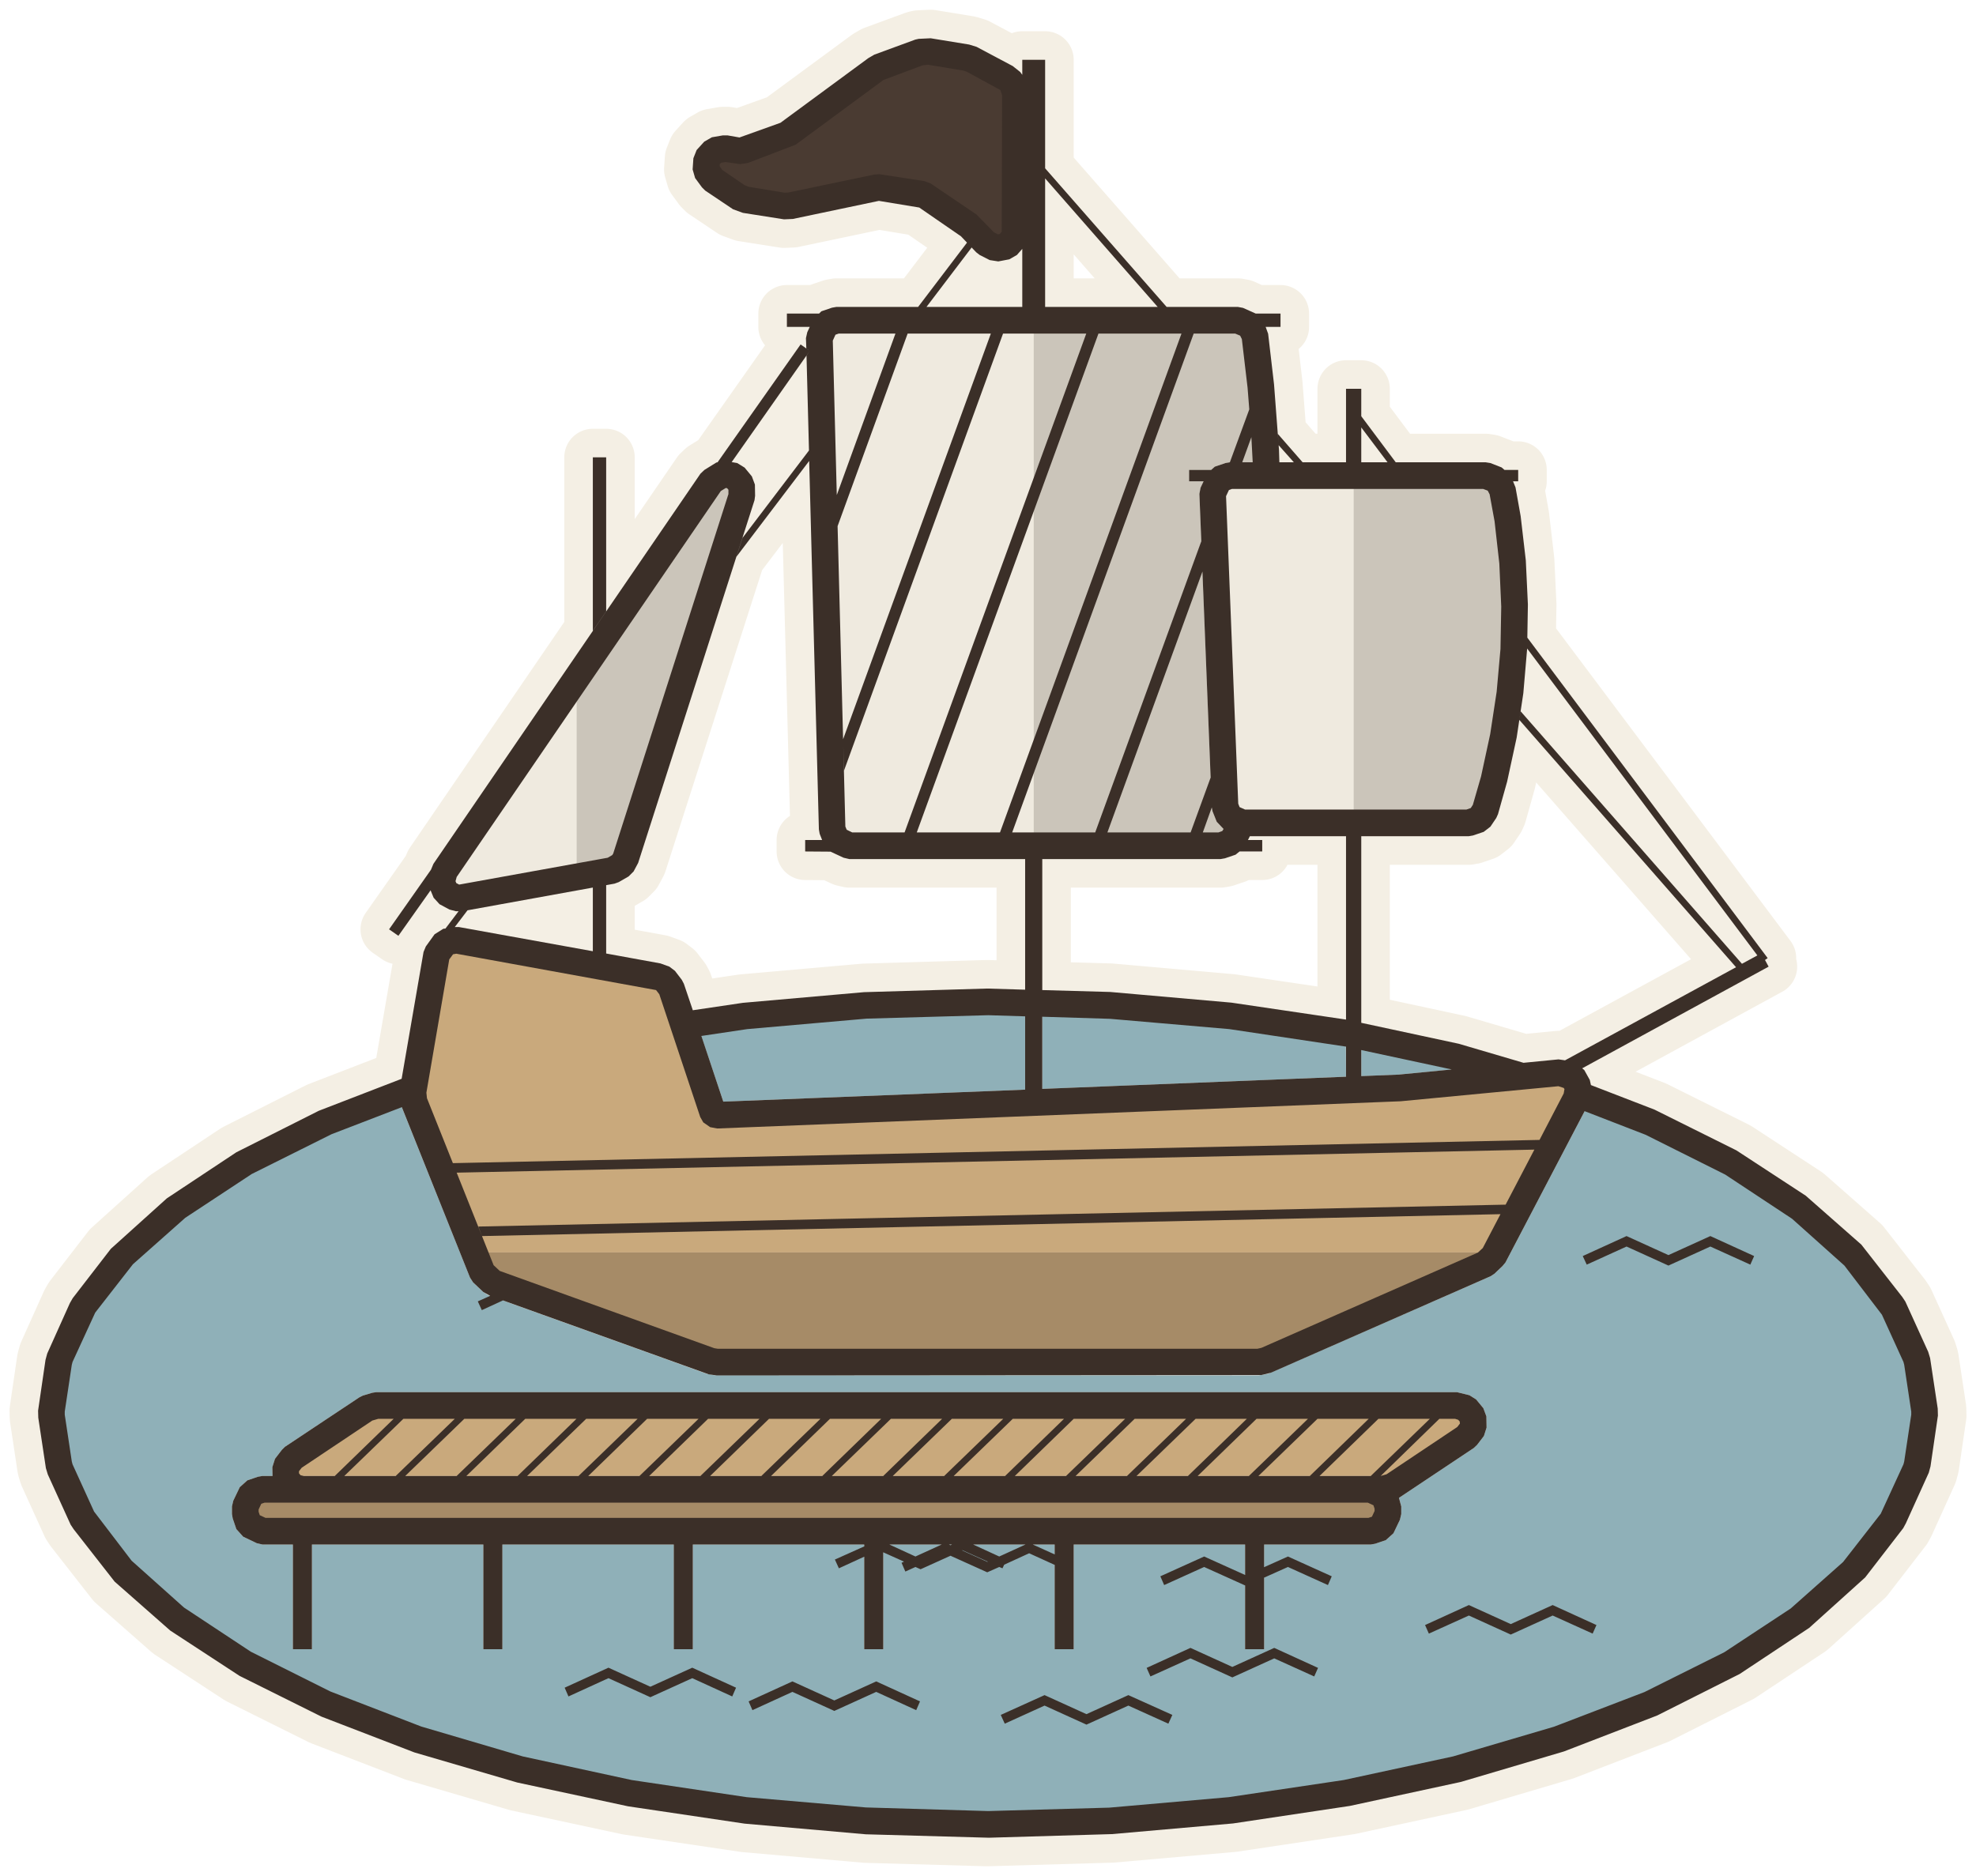
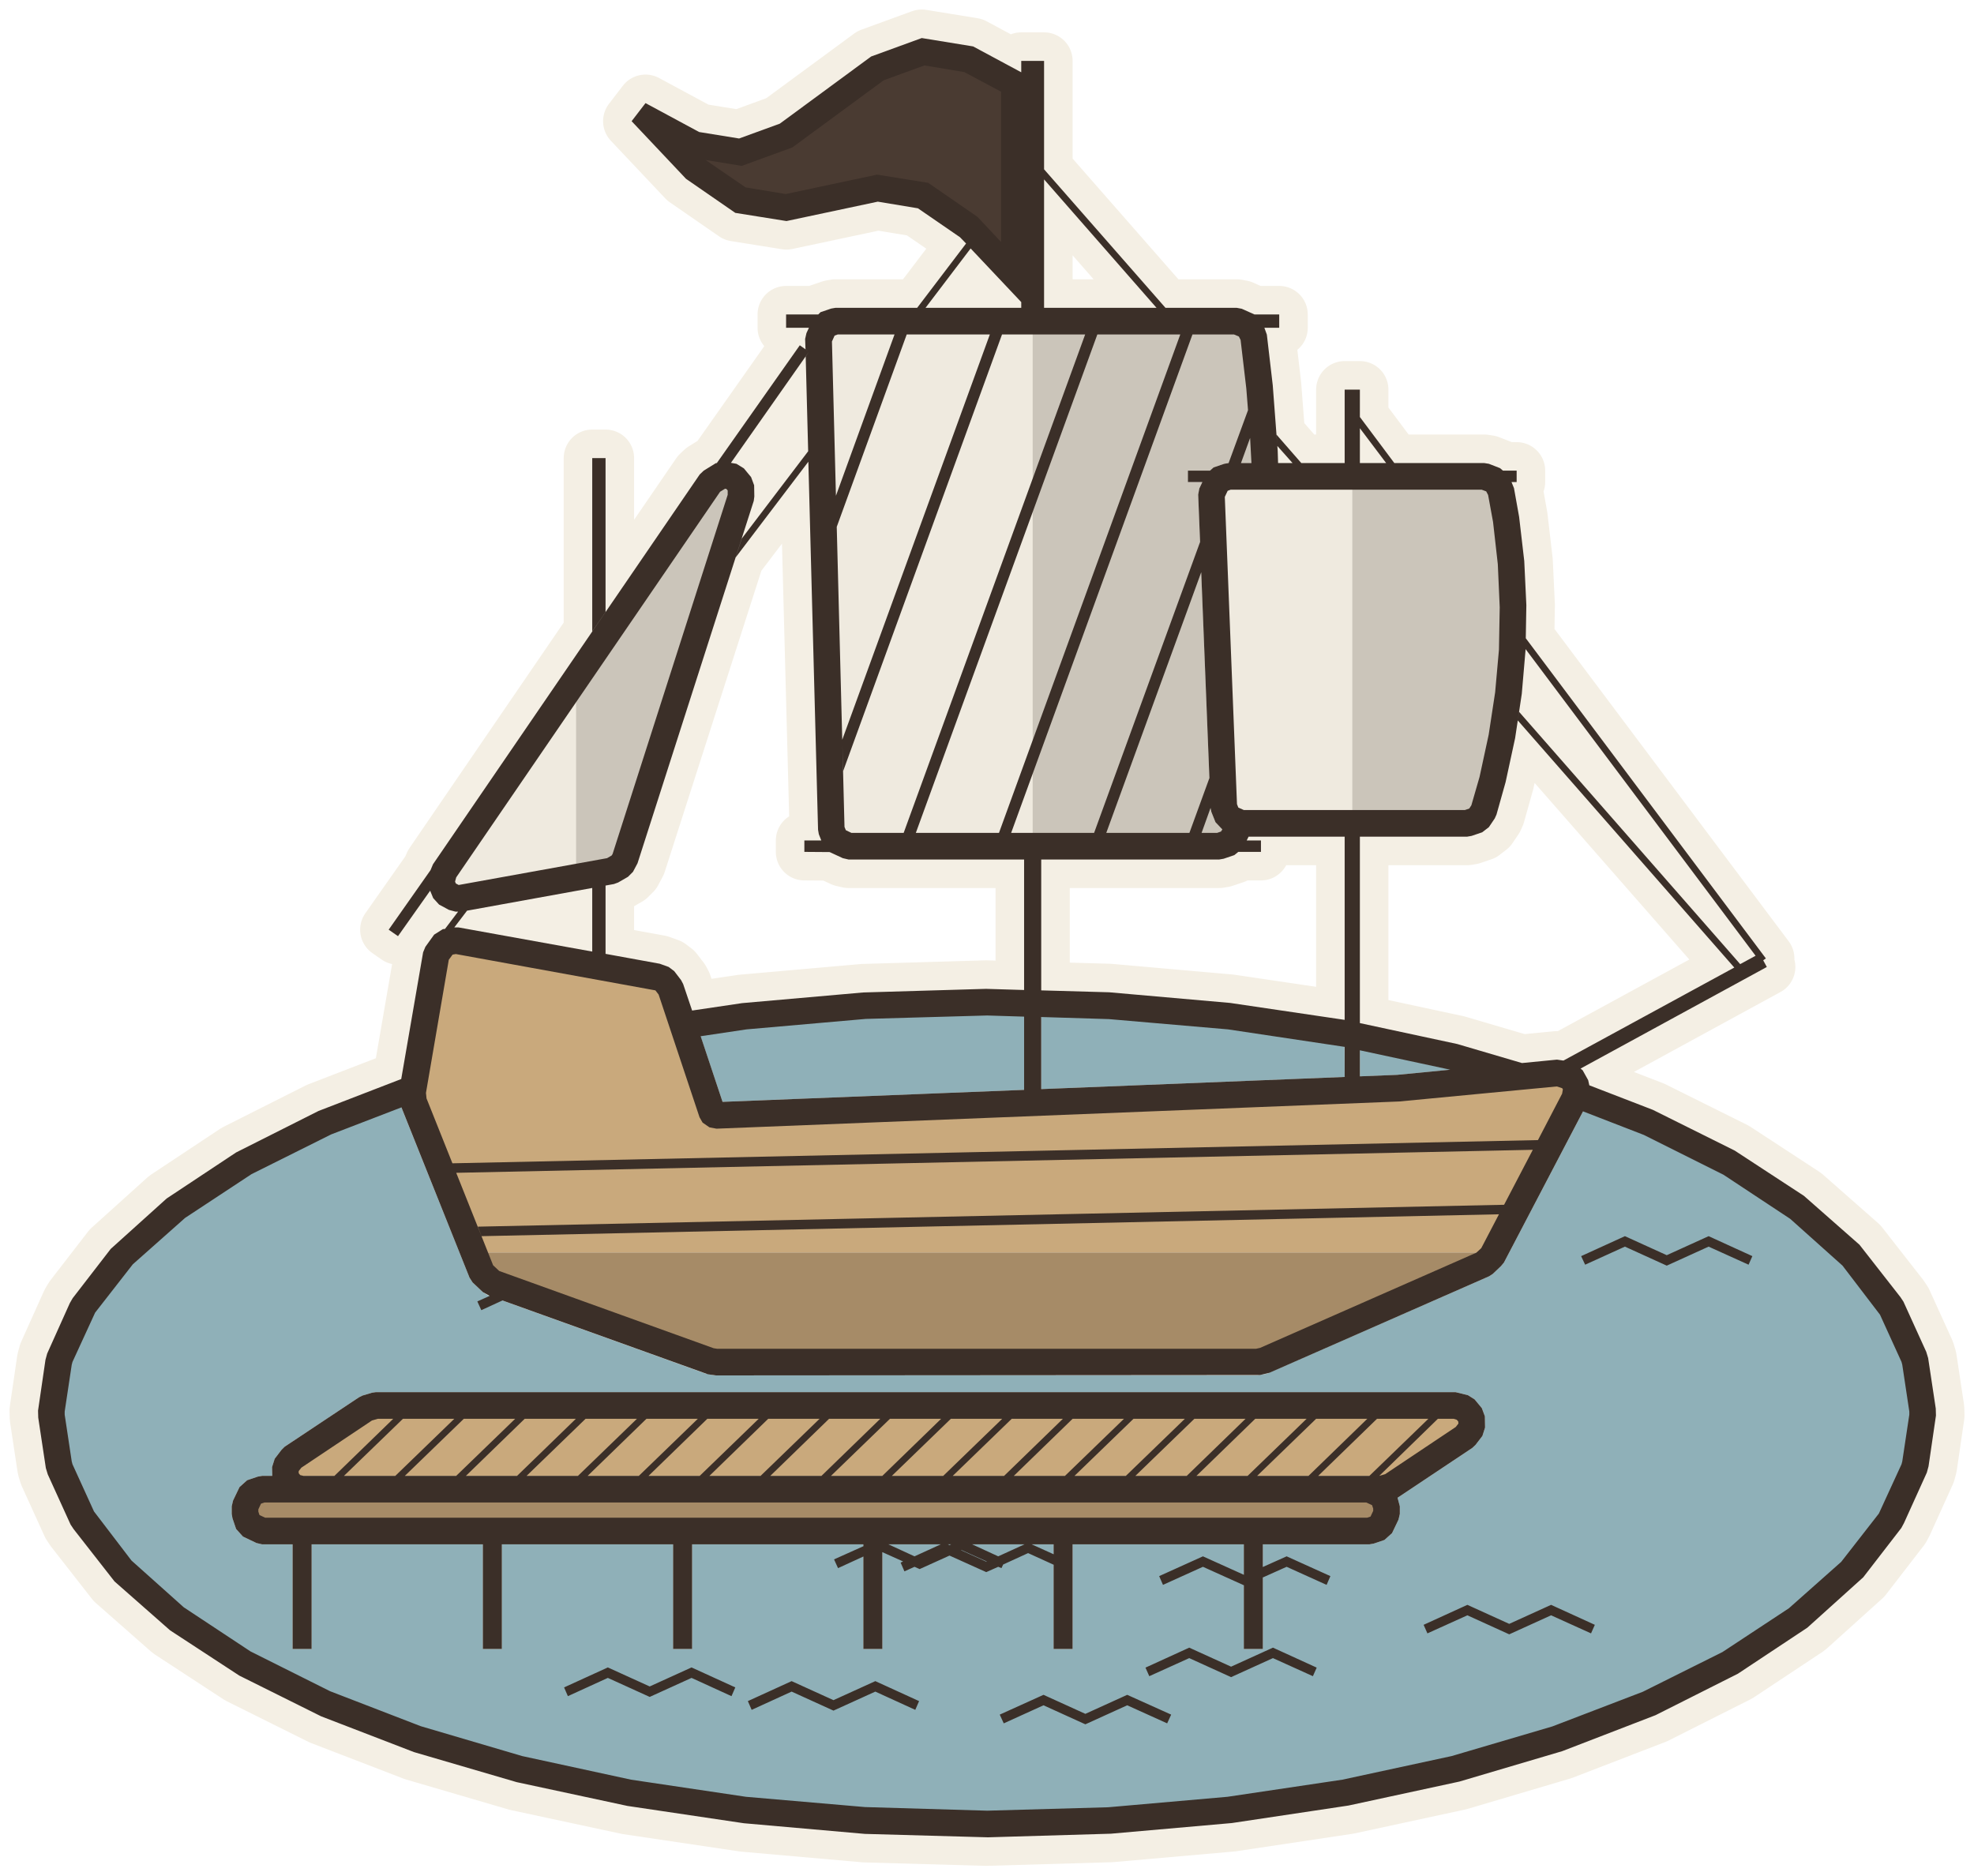
- <svg xmlns="http://www.w3.org/2000/svg" viewBox="-18.88 -68.62 103.76 98.52" data-palette="wall:#EFEADF;roof:#D9776B;wood:#C9A97C;earth:#94744F;water:#8FB0B8;flag:#4A3B32;ink:#3B2F28;halo:#F4EFE4">
-   <path data-role="sil" fill="#F4EFE4" stroke="#F4EFE4" stroke-width="3" stroke-linejoin="round" d="M32.95 27.9L39.51 27.71L45.87 27.15L52 26.23L57.83 24.97L63.24 23.37L68.14 21.48L72.47 19.3L76.12 16.88L79.06 14.23L81.06 11.64L81.2 11.38L82.4 8.73L82.49 8.4L82.88 5.73L82.87 5.36L82.47 2.71L82.37 2.38L81.17 -0.26L81.01 -0.5L78.86 -3.25L75.94 -5.82L72.3 -8.2L68 -10.34L64.66 -11.63L64.6 -11.9L64.31 -12.42L64.2 -12.51L73.99 -17.85L73.8 -18.2L73.94 -18.3L61.32 -35.13L61.35 -36.87L61.24 -39.19L60.97 -41.51L60.7 -43.02L60.57 -43.34L60.84 -43.34L60.84 -43.94L60.12 -43.94L59.97 -44.07L59.38 -44.3L59.13 -44.34L54.41 -44.34L52.6 -46.76L52.6 -48.2L51.8 -48.2L51.8 -44.34L49.52 -44.34L48.22 -45.83L48.02 -48.43L47.71 -51.09L47.58 -51.45L48.36 -51.45L48.36 -52.15L47.06 -52.15L46.39 -52.45L46.12 -52.5L42.38 -52.5L36 -59.78L36 -65.48L34.8 -65.48L34.8 -64.69L34.69 -64.84L34.3 -65.15L32.4 -66.16L32.01 -66.28L29.99 -66.61L29.36 -66.58L29.18 -66.54L27.03 -65.75L26.72 -65.57L22.1 -62.17L19.95 -61.4L19.32 -61.51L19.08 -61.51L18.5 -61.41L18.1 -61.18L17.7 -60.74L17.53 -60.31L17.49 -59.72L17.62 -59.27L17.98 -58.78L18.15 -58.61L19.61 -57.63L20.13 -57.44L22.29 -57.1L22.75 -57.12L27.27 -58.07L29.39 -57.72L31.58 -56.21L31.9 -55.88L29.33 -52.5L25.04 -52.5L24.81 -52.46L24.25 -52.27L24.13 -52.15L22.44 -52.15L22.44 -51.45L23.64 -51.45L23.51 -51.17L23.44 -50.86L23.46 -50.32L23.16 -50.53L18.8 -44.34L18.74 -44.33L18.11 -43.94L17.9 -43.74L12.95 -36.51L12.95 -44.6L12.25 -44.6L12.25 -35.49L3.88 -23.25L3.75 -22.94L1.55 -19.81L2.04 -19.47L3.73 -21.86L3.89 -21.47L4.2 -21.13L4.72 -20.85L5.06 -20.76L5.2 -20.76L4.51 -19.85L4.4 -19.84L3.94 -19.55L3.48 -18.91L3.36 -18.62L2.21 -11.96L-2.14 -10.28L-6.47 -8.1L-10.12 -5.68L-13.06 -3.03L-15.06 -0.44L-15.21 -0.18L-16.4 2.47L-16.49 2.8L-16.88 5.47L-16.87 5.84L-16.47 8.49L-16.37 8.82L-15.17 11.46L-15.01 11.7L-12.86 14.45L-9.94 17.02L-6.3 19.4L-2 21.54L2.88 23.42L8.28 25L14.1 26.25L20.22 27.16L26.58 27.72ZM36 -52.5L36 -59.25L41.91 -52.5ZM29.77 -52.5L32.14 -55.62L32.38 -55.37L32.56 -55.23L33.09 -54.96L33.54 -54.89L34.12 -55L34.52 -55.23L34.8 -55.55L34.8 -52.5ZM20.74 -42.35L20.77 -42.58L20.76 -43.17L20.6 -43.6L20.22 -44.06L19.83 -44.3L19.54 -44.35L23.47 -49.94L23.6 -44.96L20.11 -40.37ZM52.6 -44.34L52.6 -46.17L53.98 -44.34ZM48.3 -44.34L48.26 -45.24L49.06 -44.34ZM17.03 -16.95L16.92 -17.16L16.56 -17.63L16.27 -17.85L15.8 -18.02L12.95 -18.54L12.95 -22.13L13.39 -22.21L13.61 -22.29L14.13 -22.59L14.39 -22.85L14.63 -23.3L19.79 -39.38L23.61 -44.41L24.12 -25.06L24.16 -24.83L24.29 -24.5L23.4 -24.5L23.4 -23.9L24.73 -23.89L25.42 -23.57L25.72 -23.5L34.95 -23.5L34.95 -16.64L32.95 -16.7L26.49 -16.51L20.13 -15.95L17.5 -15.56ZM60.97 -31.26L61.11 -32.21L61.31 -34.56L73.4 -18.44L72.59 -18ZM61.12 -12.8L57.72 -13.8L52.6 -14.9L52.6 -24.7L58.24 -24.7L58.47 -24.74L59.03 -24.93L59.38 -25.2L59.69 -25.66L59.78 -25.86L60.26 -27.57L60.76 -29.88L60.9 -30.81L72.28 -17.82L63.3 -12.93L62.96 -12.98ZM51.8 -15.07L45.78 -15.96L39.42 -16.52L35.85 -16.62L35.85 -23.5L45.21 -23.5L45.44 -23.54L46 -23.73L46.21 -23.9L47.4 -23.9L47.4 -24.5L46.65 -24.5L46.75 -24.7L51.8 -24.7ZM5.22 -19.93L5 -19.93L5.67 -20.81L12.25 -22.01L12.25 -18.66Z" />
+ <svg xmlns="http://www.w3.org/2000/svg" viewBox="-18.88 -68.68 103.76 98.58" data-palette="wall:#EFEADF;roof:#D9776B;wood:#C9A97C;earth:#94744F;water:#8FB0B8;flag:#4A3B32;ink:#3B2F28;halo:#F4EFE4">
+   <path data-role="sil" fill="#F4EFE4" stroke="#F4EFE4" stroke-width="3" stroke-linejoin="round" d="M32.95 27.9L39.51 27.71L45.87 27.15L52 26.23L57.83 24.97L63.24 23.37L68.14 21.48L72.47 19.3L76.12 16.88L79.06 14.23L81.06 11.64L81.2 11.38L82.4 8.73L82.49 8.4L82.88 5.73L82.87 5.36L82.47 2.71L82.37 2.38L81.17 -0.26L81.01 -0.5L78.86 -3.25L75.94 -5.82L72.3 -8.2L68 -10.34L64.66 -11.63L64.6 -11.9L64.31 -12.42L64.2 -12.51L73.99 -17.85L73.8 -18.2L73.94 -18.3L61.32 -35.13L61.35 -36.87L61.24 -39.19L60.97 -41.51L60.7 -43.02L60.57 -43.34L60.84 -43.34L60.84 -43.94L60.12 -43.94L59.97 -44.07L59.38 -44.3L59.13 -44.34L54.41 -44.34L52.6 -46.76L52.6 -48.2L51.8 -48.2L51.8 -44.34L49.52 -44.34L48.22 -45.83L48.02 -48.43L47.71 -51.09L47.58 -51.45L48.36 -51.45L48.36 -52.15L47.06 -52.15L46.39 -52.45L46.12 -52.5L42.38 -52.5L36 -59.78L36 -65.48L34.8 -65.48L34.8 -64.88L32.27 -66.24L29.57 -66.68L26.91 -65.71L22.11 -62.18L19.97 -61.4L17.87 -61.74L15.05 -63.26L14.32 -62.31L17.18 -59.28L19.77 -57.49L22.46 -57.06L27.26 -58.08L29.37 -57.73L31.58 -56.21L31.9 -55.88L29.33 -52.5L25.04 -52.5L24.81 -52.46L24.25 -52.27L24.13 -52.15L22.44 -52.15L22.44 -51.45L23.64 -51.45L23.51 -51.17L23.44 -50.86L23.46 -50.32L23.16 -50.53L18.8 -44.34L18.74 -44.33L18.11 -43.94L17.9 -43.74L12.95 -36.51L12.95 -44.6L12.25 -44.6L12.25 -35.49L3.88 -23.25L3.75 -22.94L1.55 -19.81L2.04 -19.47L3.73 -21.86L3.89 -21.47L4.2 -21.13L4.72 -20.85L5.06 -20.76L5.2 -20.76L4.51 -19.85L4.4 -19.84L3.94 -19.55L3.48 -18.91L3.36 -18.62L2.21 -11.96L-2.14 -10.28L-6.47 -8.1L-10.12 -5.68L-13.06 -3.03L-15.06 -0.44L-15.21 -0.18L-16.4 2.47L-16.49 2.8L-16.88 5.47L-16.87 5.84L-16.47 8.49L-16.37 8.82L-15.17 11.46L-15.01 11.7L-12.86 14.45L-9.94 17.02L-6.3 19.4L-2 21.54L2.88 23.42L8.28 25L14.1 26.25L20.22 27.16L26.58 27.72ZM36 -52.5L36 -59.25L41.91 -52.5ZM29.77 -52.5L32.14 -55.62L34.8 -52.8L34.8 -52.5ZM20.74 -42.35L20.77 -42.58L20.76 -43.17L20.6 -43.6L20.22 -44.06L19.83 -44.3L19.54 -44.35L23.47 -49.94L23.6 -44.96L20.11 -40.37ZM52.6 -44.34L52.6 -46.17L53.98 -44.34ZM48.3 -44.34L48.26 -45.24L49.06 -44.34ZM17.03 -16.95L16.92 -17.16L16.56 -17.63L16.27 -17.85L15.8 -18.02L12.95 -18.54L12.95 -22.13L13.39 -22.21L13.61 -22.29L14.13 -22.59L14.39 -22.85L14.63 -23.3L19.79 -39.38L23.61 -44.41L24.12 -25.06L24.16 -24.83L24.29 -24.5L23.4 -24.5L23.4 -23.9L24.73 -23.89L25.42 -23.57L25.72 -23.5L34.95 -23.5L34.95 -16.64L32.95 -16.7L26.49 -16.51L20.13 -15.95L17.5 -15.56ZM60.97 -31.26L61.11 -32.21L61.31 -34.56L73.4 -18.44L72.59 -18ZM61.12 -12.8L57.72 -13.8L52.6 -14.9L52.6 -24.7L58.24 -24.7L58.47 -24.74L59.03 -24.93L59.38 -25.2L59.69 -25.66L59.78 -25.86L60.26 -27.57L60.76 -29.88L60.9 -30.81L72.28 -17.82L63.3 -12.93L62.96 -12.98ZM51.8 -15.07L45.78 -15.96L39.42 -16.52L35.85 -16.62L35.85 -23.5L45.21 -23.5L45.44 -23.54L46 -23.73L46.21 -23.9L47.4 -23.9L47.4 -24.5L46.65 -24.5L46.75 -24.7L51.8 -24.7ZM5.22 -19.93L5 -19.93L5.67 -20.81L12.25 -22.01L12.25 -18.66Z" />
  <path data-role="water" fill="#8FB0B8" d="M34.95 -11.39L34.95 -15.94L32.97 -16L26.55 -15.81L20.23 -15.26L17.72 -14.88L19.1 -10.76ZM51.8 -12.07L51.79 -14.36L45.72 -15.27L39.4 -15.82L35.85 -15.92L35.85 -11.43ZM54.56 -12.18L59.24 -12.63L57.57 -13.11L52.6 -14.19L52.6 -12.1ZM32.97 27.2L39.45 27.01L45.77 26.46L51.85 25.55L57.63 24.3L62.99 22.72L67.83 20.86L72.08 18.72L75.66 16.36L78.51 13.8L80.46 11.27L80.57 11.1L81.73 8.53L81.8 8.29L82.18 5.73L82.18 5.47L81.8 2.9L81.73 2.67L80.57 0.1L80.46 -0.07L78.39 -2.72L75.55 -5.24L71.99 -7.57L67.75 -9.69L64.61 -10.9L64.53 -10.64L60.17 -2.31L60.02 -2.13L59.59 -1.72L59.39 -1.59L47.72 3.53L47.21 3.62L18.64 3.61L18.22 3.53L6.74 -0.6L6.5 -0.76L5.96 -1.27L5.8 -1.52L2.2 -10.51L2.11 -11.17L-1.83 -9.66L-6.08 -7.52L-9.66 -5.16L-12.51 -2.6L-14.46 -0.07L-14.57 0.1L-15.73 2.67L-15.8 2.9L-16.18 5.47L-16.18 5.73L-15.8 8.29L-15.73 8.53L-14.57 11.1L-14.46 11.27L-12.39 13.92L-9.55 16.43L-5.99 18.77L-1.75 20.89L3.08 22.75L8.43 24.31L14.21 25.56L20.29 26.47L26.6 27.02ZM-3.5 18L-3.5 12.5L-5.1 12.5L-5.4 12.43L-6.11 12.09L-6.47 11.69L-6.66 11.13L-6.7 10.9L-6.7 10.5L-6.63 10.2L-6.29 9.49L-5.89 9.13L-5.33 8.94L-5.1 8.9L-4.57 8.9L-4.58 8.44L-4.44 8L-4.08 7.53L-3.92 7.37L-0.01 4.77L0.17 4.68L0.67 4.53L0.87 4.5L57.63 4.5L58.28 4.66L58.63 4.88L59.01 5.34L59.17 5.77L59.18 6.36L59.04 6.8L58.68 7.27L58.51 7.43L54.58 10.05L54.7 10.5L54.7 10.9L54.63 11.2L54.29 11.91L53.89 12.27L53.33 12.46L53.1 12.5L47.5 12.5L47.5 18L46.5 18L46.5 12.5L37.5 12.5L37.5 18L36.5 18L36.5 12.5L27.5 12.5L27.5 18L26.5 18L26.5 12.5L17.5 12.5L17.5 18L16.5 18L16.5 12.5L7.5 12.5L7.5 18L6.5 18L6.5 12.5L-2.5 12.5L-2.5 18Z" />
  <path data-role="wall" fill="#EFEADF" d="M35.4 -51.45L24.41 -51.45L24.14 -50.88L24.82 -25.08L25.03 -24.52L25.07 -24.5L35.4 -24.5ZM52.2 -43.34L45.09 -43.34L44.8 -42.7L45.45 -26.26L45.66 -25.71L46.34 -25.4L52.2 -25.4ZM5.36 -21.47L11.4 -22.56L11.4 -32.77L4.46 -22.86L4.3 -22.29L4.54 -21.74L5.05 -21.46Z" />
  <path data-role="wall-shade" fill="#cbc5ba" d="M46.01 -24.79L45.37 -25.08L45.01 -25.46L44.79 -26.01L44.75 -26.24L44.1 -42.68L44.16 -43L44.32 -43.34L43.56 -43.34L43.56 -43.94L44.72 -43.94L44.91 -44.11L45.47 -44.3L45.7 -44.34L47.6 -44.34L47.58 -44.94L47.33 -48.35L47.01 -51.01L46.8 -51.45L35.4 -51.45L35.4 -24.5L45.84 -24.5ZM13.27 -22.9L13.78 -23.19L13.96 -23.51L20.07 -42.56L20.06 -43.16L19.68 -43.61L19.11 -43.73L11.4 -32.77L11.4 -22.56ZM58.8 -25.59L59.11 -26.05L59.58 -27.72L60.07 -29.98L60.42 -32.27L60.61 -34.55L60.65 -36.83L60.54 -39.11L60.28 -41.38L60.01 -42.9L59.77 -43.34L52.2 -43.34L52.2 -25.4L58.24 -25.4Z" />
  <path data-role="wood" fill="#C9A97C" d="M63.91 -10.97L64 -11.55L63.7 -12.07L63.03 -12.28L54.59 -11.48L18.75 -10.05L18.62 -10.09L18.56 -10.17L16.37 -16.73L16.01 -17.2L15.67 -17.34L5.09 -19.24L4.51 -19.15L4.05 -18.5L2.8 -11.25L2.85 -10.77L6.02 -2.84L59.65 -2.84ZM58.13 6.85L58.48 6.38L58.47 5.79L58.09 5.33L57.63 5.2L0.87 5.2L0.37 5.35L-3.53 7.95L-3.88 8.42L-3.87 8.9L53.1 8.9L53.4 8.97L54.11 9.31L54.23 9.45Z" />
  <path data-role="wood-shade" fill="#a68b67" d="M47.57 2.84L59.11 -2.23L59.55 -2.64L59.65 -2.84L6.02 -2.84L6.45 -1.78L6.98 -1.26L18.45 2.87L18.76 2.92L47.21 2.92ZM53.66 11.61L54 10.9L54 10.5L53.81 9.94L53.1 9.6L-5.1 9.6L-5.66 9.79L-6 10.5L-6 10.9L-5.81 11.46L-5.1 11.8L53.1 11.8Z" />
-   <path data-role="flag" fill="#4A3B32" d="M33.99 -55.69L34.38 -56.14L34.44 -56.47L34.44 -63.74L34.25 -64.3L33.97 -64.53L32.17 -65.5L31.89 -65.59L29.87 -65.92L29.42 -65.88L27.36 -65.13L27.14 -65.01L22.38 -61.53L20.15 -60.72L19.93 -60.7L19.2 -60.82L18.62 -60.72L18.23 -60.27L18.19 -59.68L18.55 -59.19L19.87 -58.28L20.24 -58.13L22.27 -57.8L22.6 -57.81L27.16 -58.77L27.32 -58.77L29.54 -58.42L29.72 -58.34L32.07 -56.71L32.88 -55.85L33.41 -55.58Z" />
-   <path data-role="ink" fill="#3B2F28" d="M33.31 -56.42L32.4 -57.35L29.98 -58.99L29.65 -59.11L27.3 -59.47L27.02 -59.45L22.52 -58.51L22.32 -58.5L20.43 -58.81L20.21 -58.9L19.04 -59.7L18.91 -59.89L18.91 -59.99L18.98 -60.07L19.21 -60.11L19.99 -60L20.39 -60.06L22.9 -61.02L27.51 -64.42L29.57 -65.19L29.85 -65.22L31.72 -64.91L31.89 -64.85L33.65 -63.89L33.74 -63.62L33.72 -56.45L33.62 -56.33L33.52 -56.31ZM52.6 -12.1L52.6 -13.47L57.35 -12.45L54.56 -12.18L35.85 -11.43L35.85 -15.22L39.41 -15.11L45.67 -14.57L51.8 -13.65L51.8 -15.07L45.78 -15.96L39.42 -16.52L35.85 -16.62L35.85 -23.5L45.21 -23.5L45.44 -23.54L46 -23.73L46.21 -23.9L47.4 -23.9L47.4 -24.5L46.65 -24.5L46.75 -24.7L51.8 -24.7L51.8 -12.07ZM25.87 -24.9L25.58 -25.04L25.51 -25.21L24.85 -50.73L24.99 -51.04L25.16 -51.1L28.14 -51.1L25.06 -42.62L25.1 -40.98L28.78 -51.1L33.15 -51.1L25.39 -29.79L25.44 -28.15L33.79 -51.1L38.16 -51.1L28.62 -24.9ZM29.26 -24.9L38.8 -51.1L43.16 -51.1L33.63 -24.9ZM34.27 -24.9L43.8 -51.1L45.98 -51.1L46.24 -50.99L46.33 -50.81L46.63 -48.26L46.72 -47.12L45.7 -44.34L45.47 -44.3L44.91 -44.11L44.72 -43.94L43.56 -43.94L43.56 -43.34L44.32 -43.34L44.16 -43L44.1 -42.68L44.2 -40.19L38.63 -24.9ZM46.35 -44.34L46.83 -45.66L46.9 -44.34ZM12.95 -36.51L12.95 -44.6L12.25 -44.6L12.25 -35.49ZM5.23 -22.16L5.08 -22.24L5.04 -22.34L5.1 -22.56L18.97 -42.83L19.23 -42.99L19.3 -42.98L19.37 -42.9L19.37 -42.67L13.32 -23.79L13.27 -23.71L13.03 -23.57ZM46.5 -26.1L46.21 -26.23L46.14 -26.41L45.5 -42.56L45.65 -42.88L45.81 -42.94L59 -42.94L59.24 -42.85L59.34 -42.66L59.6 -41.24L59.85 -39.02L59.95 -36.76L59.91 -34.53L59.71 -32.29L59.37 -30.06L58.89 -27.84L58.46 -26.35L58.35 -26.18L58.12 -26.1ZM39.27 -24.9L44.26 -38.6L44.69 -27.78L43.64 -24.9ZM44.28 -24.9L44.75 -26.21L44.79 -26.01L45.01 -25.46L45.37 -25.08L45.3 -24.97L45.1 -24.9ZM18.82 2.22L18.63 2.19L7.36 -1.87L7.04 -2.17L3.54 -10.94L3.51 -11.23L4.71 -18.23L4.91 -18.5L5.08 -18.53L15.57 -16.62L15.74 -16.4L17.89 -9.95L18.05 -9.67L18.41 -9.42L18.78 -9.35L54.67 -10.78L62.95 -11.57L63.23 -11.48L63.27 -11.42L63.23 -11.19L61.96 -8.75L4.9 -7.53L5.1 -7.03L61.69 -8.24L60.18 -5.35L6.24 -4.2L6.43 -3.7L59.91 -4.85L58.98 -3.07L58.72 -2.83L47.36 2.17L47.14 2.22ZM33.01 26.5L26.59 26.31L20.33 25.77L14.29 24.87L8.57 23.63L3.24 22.06L-1.53 20.22L-5.71 18.13L-9.22 15.81L-11.97 13.35L-13.94 10.77L-15.07 8.29L-15.11 8.14L-15.48 5.68L-15.48 5.52L-15.11 3.06L-15.07 2.91L-13.88 0.32L-11.9 -2.22L-9.15 -4.66L-5.66 -6.96L-1.47 -9.05L2.22 -10.47L5.8 -1.52L5.96 -1.27L6.5 -0.76L6.86 -0.56L6.21 -0.27L6.42 0.19L7.53 -0.32L18.33 3.56L18.76 3.62L47.35 3.6L47.85 3.48L59.39 -1.59L59.59 -1.72L60.02 -2.13L60.17 -2.31L64.33 -10.26L67.53 -9.02L71.71 -6.93L75.22 -4.61L77.97 -2.15L79.94 0.43L81.07 2.91L81.11 3.06L81.48 5.52L81.48 5.68L81.11 8.14L81.07 8.29L79.88 10.88L77.9 13.42L75.15 15.86L71.66 18.16L67.47 20.25L62.72 22.07L57.42 23.63L51.68 24.87L45.64 25.77L39.37 26.32ZM70.93 -3.15L73.03 -2.2L73.23 -2.65L70.93 -3.7L68.73 -2.7L66.53 -3.7L64.23 -2.65L64.44 -2.2L66.53 -3.15L68.73 -2.15ZM25.17 13.75L26.5 13.14L26.5 18L27.5 18L27.5 12.91L28.59 13.4L28.46 13.46L28.66 13.92L29.19 13.68L29.46 13.8L31.03 13.09L32.96 13.96L33.59 13.68L33.76 13.75L33.85 13.56L35.16 12.96L36.5 13.57L36.5 13.02L35.35 12.5L36.5 12.5L36.5 18L37.5 18L37.5 12.5L46.5 12.5L46.5 18L47.5 18L47.5 12.5L53.1 12.5L53.33 12.46L53.89 12.27L54.29 11.91L54.63 11.2L54.7 10.9L54.7 10.5L54.58 10.05L58.51 7.43L58.68 7.27L59.04 6.8L59.18 6.36L59.17 5.77L59.01 5.34L58.63 4.88L58.28 4.66L57.63 4.5L0.87 4.5L0.67 4.53L0.17 4.68L-0.01 4.77L-3.92 7.37L-4.08 7.53L-4.44 8L-4.58 8.44L-4.57 8.9L-5.1 8.9L-5.33 8.94L-5.89 9.13L-6.29 9.49L-6.63 10.2L-6.7 10.5L-6.7 10.9L-6.66 11.13L-6.47 11.69L-6.11 12.09L-5.4 12.43L-5.1 12.5L-3.5 12.5L-3.5 18L-2.5 18L-2.5 12.5L6.5 12.5L6.5 18L7.5 18L7.5 12.5L16.5 12.5L16.5 18L17.5 18L17.5 12.5L26.5 12.5L26.5 12.6L24.96 13.29ZM-2.93 8.9L-3.1 8.86L-3.18 8.76L-3.18 8.65L-3.04 8.47L0.67 5.99L0.98 5.9L1.79 5.9L-1.3 8.9ZM53.62 8.9L56.7 5.9L57.53 5.9L57.69 5.95L57.77 6.04L57.78 6.15L57.64 6.33L53.93 8.81ZM50.41 8.9L53.5 5.9L56.2 5.9L53.1 8.9ZM47.2 8.9L50.3 5.9L52.99 5.9L49.9 8.9ZM44.01 8.9L47.1 5.9L49.8 5.9L46.7 8.9ZM40.8 8.9L43.9 5.9L46.59 5.9L43.5 8.9ZM37.6 8.9L40.7 5.9L43.4 5.9L40.3 8.9ZM34.41 8.9L37.5 5.9L40.2 5.9L37.1 8.9ZM31.2 8.9L34.3 5.9L36.99 5.9L33.9 8.9ZM28 8.9L31.1 5.9L33.8 5.9L30.7 8.9ZM24.8 8.9L27.9 5.9L30.59 5.9L27.5 8.9ZM21.61 8.9L24.7 5.9L27.39 5.9L24.3 8.9ZM18.41 8.9L21.5 5.9L24.2 5.9L21.1 8.9ZM15.21 8.9L18.3 5.9L21 5.9L17.9 8.9ZM12.01 8.9L15.1 5.9L17.8 5.9L14.7 8.9ZM8.8 8.9L11.9 5.9L14.6 5.9L11.5 8.9ZM5.61 8.9L8.7 5.9L11.39 5.9L8.3 8.9ZM2.4 8.9L5.5 5.9L8.2 5.9L5.1 8.9ZM-0.8 8.9L2.3 5.9L5 5.9L1.9 8.9ZM-4.94 11.1L-5.24 10.96L-5.3 10.78L-5.3 10.66L-5.16 10.36L-4.98 10.3L52.94 10.3L53.24 10.44L53.3 10.62L53.3 10.74L53.16 11.04L52.98 11.1ZM29.19 13.13L27.82 12.5L30.57 12.5ZM31.03 12.54L30.95 12.5L31.11 12.5ZM33.59 13.13L32.22 12.5L34.97 12.5ZM31.64 12.81L31.66 12.8L32.99 13.4L32.96 13.41ZM51.05 14.17L48.75 13.13L47.5 13.69L47.5 14.24L48.75 13.68L50.85 14.63ZM46.5 14.1L44.35 13.13L42.05 14.17L42.25 14.63L44.35 13.68L46.5 14.65ZM62.65 16.23L64.75 17.18L64.95 16.73L62.65 15.68L60.45 16.68L58.25 15.68L55.95 16.73L56.15 17.18L58.25 16.23L60.45 17.23ZM48.03 18.48L50.13 19.43L50.33 18.98L48.03 17.93L45.83 18.93L43.63 17.93L41.33 18.98L41.53 19.43L43.63 18.48L45.83 19.48ZM17.47 19.52L19.57 20.48L19.77 20.02L17.47 18.97L15.27 19.97L13.07 18.97L10.77 20.02L10.97 20.48L13.07 19.52L15.27 20.52ZM27.13 20.24L29.23 21.2L29.43 20.74L27.13 19.69L24.93 20.69L22.73 19.69L20.43 20.74L20.63 21.2L22.73 20.24L24.93 21.24ZM40.37 20.96L42.47 21.91L42.68 21.45L40.37 20.41L38.17 21.41L35.97 20.41L33.67 21.45L33.88 21.91L35.97 20.96L38.17 21.96ZM36 -59.25L41.91 -52.5L36 -52.5ZM52.6 -46.17L53.98 -44.34L52.6 -44.34ZM58.47 -24.74L59.03 -24.93L59.38 -25.2L59.69 -25.66L59.78 -25.86L60.26 -27.57L60.76 -29.88L61.11 -32.21L61.31 -34.54L61.35 -36.87L61.24 -39.19L60.97 -41.51L60.7 -43.02L60.57 -43.34L60.84 -43.34L60.84 -43.94L60.12 -43.94L59.97 -44.07L59.38 -44.3L59.13 -44.34L54.41 -44.34L52.6 -46.76L52.6 -48.2L51.8 -48.2L51.8 -44.34L49.52 -44.34L48.22 -45.83L48.26 -45.24L49.06 -44.34L48.3 -44.34L48.28 -44.99L48.02 -48.43L47.71 -51.09L47.58 -51.45L48.36 -51.45L48.36 -52.15L47.06 -52.15L46.39 -52.45L46.12 -52.5L42.38 -52.5L36 -59.78L36 -65.48L34.8 -65.48L34.8 -64.69L34.69 -64.84L34.3 -65.15L32.4 -66.16L32.01 -66.28L29.99 -66.61L29.36 -66.58L29.18 -66.54L27.03 -65.75L26.72 -65.57L22.1 -62.17L19.95 -61.4L19.32 -61.51L19.08 -61.51L18.5 -61.41L18.1 -61.18L17.7 -60.74L17.53 -60.31L17.49 -59.72L17.62 -59.27L17.98 -58.78L18.15 -58.61L19.61 -57.63L20.13 -57.44L22.29 -57.1L22.75 -57.12L27.27 -58.07L29.39 -57.72L31.58 -56.21L32.38 -55.37L32.56 -55.23L33.09 -54.96L33.54 -54.89L34.12 -55L34.52 -55.23L34.8 -55.55L34.8 -52.5L29.77 -52.5L32.14 -55.62L31.9 -55.88L29.33 -52.5L25.04 -52.5L24.81 -52.46L24.25 -52.27L24.13 -52.15L22.44 -52.15L22.44 -51.45L23.64 -51.45L23.51 -51.17L23.44 -50.86L23.46 -50.32L23.64 -50.19L23.47 -49.94L23.6 -44.96L20.11 -40.37L19.79 -39.38L23.61 -44.41L24.12 -25.06L24.16 -24.83L24.29 -24.5L23.4 -24.5L23.4 -23.9L24.73 -23.89L25.42 -23.57L25.72 -23.5L34.95 -23.5L34.95 -11.39L19.1 -10.76L17.95 -14.21L20.36 -14.57L26.63 -15.12L33.01 -15.3L34.95 -15.24L34.95 -16.64L32.95 -16.7L26.49 -16.51L20.13 -15.95L17.5 -15.56L17.03 -16.95L16.92 -17.16L16.56 -17.63L16.27 -17.85L15.8 -18.02L12.95 -18.54L12.95 -22.13L12.25 -22.01L12.25 -18.66L5.22 -19.93L5 -19.93L5.67 -20.81L13.39 -22.21L13.61 -22.29L14.13 -22.59L14.39 -22.85L14.63 -23.3L20.74 -42.35L20.77 -42.58L20.76 -43.17L20.6 -43.6L20.22 -44.06L19.83 -44.3L19.54 -44.35L23.64 -50.19L23.16 -50.53L18.8 -44.34L18.74 -44.33L18.11 -43.94L17.9 -43.74L3.88 -23.25L3.75 -22.94L1.55 -19.81L2.04 -19.47L3.73 -21.86L3.89 -21.47L4.2 -21.13L4.72 -20.85L5.06 -20.76L5.2 -20.76L4.51 -19.85L4.4 -19.84L3.94 -19.55L3.48 -18.91L3.36 -18.62L2.21 -11.96L-2.14 -10.28L-6.47 -8.1L-10.12 -5.68L-13.06 -3.03L-15.06 -0.44L-15.21 -0.18L-16.4 2.47L-16.49 2.8L-16.88 5.47L-16.87 5.84L-16.47 8.49L-16.37 8.82L-15.17 11.46L-15.01 11.7L-12.86 14.45L-9.94 17.02L-6.3 19.4L-2 21.54L2.88 23.42L8.28 25L14.1 26.25L20.22 27.16L26.58 27.72L33.05 27.9L39.51 27.71L45.87 27.15L52 26.23L57.83 24.97L63.24 23.37L68.14 21.48L72.47 19.3L76.12 16.88L79.06 14.23L81.06 11.64L81.2 11.38L82.4 8.73L82.49 8.4L82.88 5.73L82.87 5.36L82.47 2.71L82.37 2.38L81.17 -0.26L81.01 -0.5L78.86 -3.25L75.94 -5.82L72.3 -8.2L68 -10.34L64.66 -11.63L64.6 -11.9L64.31 -12.42L64.2 -12.51L73.99 -17.85L73.8 -18.2L73.94 -18.3L61.32 -35.13L61.31 -34.56L73.4 -18.44L72.59 -18L60.97 -31.26L60.9 -30.81L72.28 -17.82L63.3 -12.93L62.96 -12.98L61.12 -12.8L57.72 -13.8L52.6 -14.9L52.6 -24.7L58.24 -24.7Z" />
+   <path data-role="flag" fill="#4A3B32" d="M34.44 -64.28L32.04 -65.57L29.64 -65.96L27.24 -65.09L22.44 -61.55L20.04 -60.68L17.64 -61.07L15.24 -62.36L17.64 -59.81L20.04 -58.16L22.44 -57.77L27.24 -58.79L29.64 -58.4L32.04 -56.75L34.44 -54.2Z" />
+   <path data-role="ink" fill="#3B2F28" d="M52.6 -12.1L52.6 -13.47L57.35 -12.45L54.56 -12.18L35.85 -11.43L35.85 -15.22L39.41 -15.11L45.67 -14.57L51.8 -13.65L51.8 -15.07L45.78 -15.96L39.42 -16.52L35.85 -16.62L35.85 -23.5L45.21 -23.5L45.44 -23.54L46 -23.73L46.21 -23.9L47.4 -23.9L47.4 -24.5L46.65 -24.5L46.75 -24.7L51.8 -24.7L51.8 -12.07ZM32.5 -57.28L29.91 -59.07L27.22 -59.5L22.42 -58.48L20.31 -58.83L18.21 -60.27L20.11 -59.96L22.77 -60.93L27.57 -64.46L29.71 -65.24L31.81 -64.89L33.74 -63.86L33.74 -55.96ZM29.77 -52.5L32.14 -55.62L34.8 -52.8L34.8 -52.5ZM25.87 -24.9L25.58 -25.04L25.51 -25.21L24.85 -50.73L24.99 -51.04L25.16 -51.1L28.14 -51.1L25.06 -42.62L25.1 -40.98L28.78 -51.1L33.15 -51.1L25.39 -29.79L25.44 -28.15L33.79 -51.1L38.16 -51.1L28.62 -24.9ZM29.26 -24.9L38.8 -51.1L43.16 -51.1L33.63 -24.9ZM34.27 -24.9L43.8 -51.1L45.98 -51.1L46.24 -50.99L46.33 -50.81L46.63 -48.26L46.72 -47.12L45.7 -44.34L45.47 -44.3L44.91 -44.11L44.72 -43.94L43.56 -43.94L43.56 -43.34L44.32 -43.34L44.16 -43L44.1 -42.68L44.2 -40.19L38.63 -24.9ZM46.35 -44.34L46.83 -45.66L46.9 -44.34ZM12.95 -36.51L12.95 -44.6L12.25 -44.6L12.25 -35.49ZM5.23 -22.16L5.08 -22.24L5.04 -22.34L5.1 -22.56L18.97 -42.83L19.23 -42.99L19.3 -42.98L19.37 -42.9L19.37 -42.67L13.32 -23.79L13.27 -23.71L13.03 -23.57ZM46.5 -26.1L46.21 -26.23L46.14 -26.41L45.5 -42.56L45.65 -42.88L45.81 -42.94L59 -42.94L59.24 -42.85L59.34 -42.66L59.6 -41.24L59.85 -39.02L59.95 -36.76L59.91 -34.53L59.71 -32.29L59.37 -30.06L58.89 -27.84L58.46 -26.35L58.35 -26.18L58.12 -26.1ZM39.27 -24.9L44.26 -38.6L44.69 -27.78L43.64 -24.9ZM44.28 -24.9L44.75 -26.21L44.79 -26.01L45.01 -25.46L45.37 -25.08L45.3 -24.97L45.1 -24.9ZM18.82 2.22L18.63 2.19L7.36 -1.87L7.04 -2.17L3.54 -10.94L3.51 -11.23L4.71 -18.23L4.91 -18.5L5.08 -18.53L15.57 -16.62L15.74 -16.4L17.89 -9.95L18.05 -9.67L18.41 -9.42L18.78 -9.35L54.67 -10.78L62.95 -11.57L63.23 -11.48L63.27 -11.42L63.23 -11.19L61.96 -8.75L4.9 -7.53L5.1 -7.03L61.69 -8.24L60.18 -5.35L6.24 -4.2L6.43 -3.7L59.91 -4.85L58.98 -3.07L58.72 -2.83L47.36 2.17L47.14 2.22ZM33.01 26.5L26.59 26.31L20.33 25.77L14.29 24.87L8.57 23.63L3.24 22.06L-1.53 20.22L-5.71 18.13L-9.22 15.81L-11.97 13.35L-13.94 10.77L-15.07 8.29L-15.11 8.14L-15.48 5.68L-15.48 5.52L-15.11 3.06L-15.07 2.91L-13.88 0.32L-11.9 -2.22L-9.15 -4.66L-5.66 -6.96L-1.47 -9.05L2.22 -10.47L5.8 -1.52L5.96 -1.27L6.5 -0.76L6.86 -0.56L6.21 -0.27L6.42 0.19L7.53 -0.32L18.33 3.56L18.76 3.62L47.35 3.6L47.85 3.48L59.39 -1.59L59.59 -1.72L60.02 -2.13L60.17 -2.31L64.33 -10.26L67.53 -9.02L71.71 -6.93L75.22 -4.61L77.97 -2.15L79.94 0.43L81.07 2.91L81.11 3.06L81.48 5.52L81.48 5.68L81.11 8.14L81.07 8.29L79.88 10.88L77.9 13.42L75.15 15.86L71.66 18.16L67.47 20.25L62.72 22.07L57.42 23.63L51.68 24.87L45.64 25.77L39.37 26.32ZM70.93 -3.15L73.03 -2.2L73.23 -2.65L70.93 -3.7L68.73 -2.7L66.53 -3.7L64.23 -2.65L64.44 -2.2L66.53 -3.15L68.73 -2.15ZM25.17 13.75L26.5 13.14L26.5 18L27.5 18L27.5 12.91L28.59 13.4L28.46 13.46L28.66 13.92L29.19 13.68L29.46 13.8L31.03 13.09L32.96 13.96L33.59 13.68L33.76 13.75L33.85 13.56L35.16 12.96L36.5 13.57L36.5 13.02L35.35 12.5L36.5 12.5L36.5 18L37.5 18L37.5 12.5L46.5 12.5L46.5 18L47.5 18L47.5 12.5L53.1 12.5L53.33 12.46L53.89 12.27L54.29 11.91L54.63 11.2L54.7 10.9L54.7 10.5L54.58 10.05L58.51 7.43L58.68 7.27L59.04 6.8L59.18 6.36L59.17 5.77L59.01 5.34L58.63 4.88L58.28 4.66L57.63 4.5L0.87 4.5L0.67 4.53L0.17 4.68L-0.01 4.77L-3.92 7.37L-4.08 7.53L-4.44 8L-4.58 8.44L-4.57 8.9L-5.1 8.9L-5.33 8.94L-5.89 9.13L-6.29 9.49L-6.63 10.2L-6.7 10.5L-6.7 10.9L-6.66 11.13L-6.47 11.69L-6.11 12.09L-5.4 12.43L-5.1 12.5L-3.5 12.5L-3.5 18L-2.5 18L-2.5 12.5L6.5 12.5L6.5 18L7.5 18L7.5 12.5L16.5 12.5L16.5 18L17.5 18L17.5 12.5L26.5 12.5L26.5 12.6L24.96 13.29ZM-2.93 8.9L-3.1 8.86L-3.18 8.76L-3.18 8.65L-3.04 8.47L0.67 5.99L0.98 5.9L1.79 5.9L-1.3 8.9ZM53.62 8.9L56.7 5.9L57.53 5.9L57.69 5.95L57.77 6.04L57.78 6.15L57.64 6.33L53.93 8.81ZM50.41 8.9L53.5 5.9L56.2 5.9L53.1 8.9ZM47.2 8.9L50.3 5.9L52.99 5.9L49.9 8.9ZM44.01 8.9L47.1 5.9L49.8 5.9L46.7 8.9ZM40.8 8.9L43.9 5.9L46.59 5.9L43.5 8.9ZM37.6 8.9L40.7 5.9L43.4 5.9L40.3 8.9ZM34.41 8.9L37.5 5.9L40.2 5.9L37.1 8.9ZM31.2 8.9L34.3 5.9L36.99 5.9L33.9 8.9ZM28 8.9L31.1 5.9L33.8 5.9L30.7 8.9ZM24.8 8.9L27.9 5.9L30.59 5.9L27.5 8.9ZM21.61 8.9L24.7 5.9L27.39 5.9L24.3 8.9ZM18.41 8.9L21.5 5.9L24.2 5.9L21.1 8.9ZM15.21 8.9L18.3 5.9L21 5.9L17.9 8.9ZM12.01 8.9L15.1 5.9L17.8 5.9L14.7 8.9ZM8.8 8.9L11.9 5.9L14.6 5.9L11.5 8.9ZM5.61 8.9L8.7 5.9L11.39 5.9L8.3 8.9ZM2.4 8.9L5.5 5.9L8.2 5.9L5.1 8.9ZM-0.8 8.9L2.3 5.9L5 5.9L1.9 8.9ZM-4.94 11.1L-5.24 10.96L-5.3 10.78L-5.3 10.66L-5.16 10.36L-4.98 10.3L52.94 10.3L53.24 10.44L53.3 10.62L53.3 10.74L53.16 11.04L52.98 11.1ZM29.19 13.13L27.82 12.5L30.57 12.5ZM31.03 12.54L30.95 12.5L31.11 12.5ZM33.59 13.13L32.22 12.5L34.97 12.5ZM31.64 12.81L31.66 12.8L32.99 13.4L32.96 13.41ZM51.05 14.17L48.75 13.13L47.5 13.69L47.5 14.24L48.75 13.68L50.85 14.63ZM46.5 14.1L44.35 13.13L42.05 14.17L42.25 14.63L44.35 13.68L46.5 14.65ZM62.65 16.23L64.75 17.18L64.95 16.73L62.65 15.68L60.45 16.68L58.25 15.68L55.95 16.73L56.15 17.18L58.25 16.23L60.45 17.23ZM48.03 18.48L50.13 19.43L50.33 18.98L48.03 17.93L45.83 18.93L43.63 17.93L41.33 18.98L41.53 19.43L43.63 18.48L45.83 19.48ZM17.47 19.52L19.57 20.48L19.77 20.02L17.47 18.97L15.27 19.97L13.07 18.97L10.77 20.02L10.97 20.48L13.07 19.52L15.27 20.52ZM27.13 20.24L29.23 21.2L29.43 20.74L27.13 19.69L24.93 20.69L22.73 19.69L20.43 20.74L20.63 21.2L22.73 20.24L24.93 21.24ZM40.37 20.96L42.47 21.91L42.68 21.45L40.37 20.41L38.17 21.41L35.97 20.41L33.67 21.45L33.88 21.91L35.97 20.96L38.17 21.96ZM52.6 -46.17L53.98 -44.34L52.6 -44.34ZM58.47 -24.74L59.03 -24.93L59.38 -25.2L59.69 -25.66L59.78 -25.86L60.26 -27.57L60.76 -29.88L61.11 -32.21L61.31 -34.54L61.35 -36.87L61.24 -39.19L60.97 -41.51L60.7 -43.02L60.57 -43.34L60.84 -43.34L60.84 -43.94L60.12 -43.94L59.97 -44.07L59.38 -44.3L59.13 -44.34L54.41 -44.34L52.6 -46.76L52.6 -48.2L51.8 -48.2L51.8 -44.34L49.52 -44.34L48.22 -45.83L48.26 -45.24L49.06 -44.34L48.3 -44.34L48.28 -44.99L48.02 -48.43L47.71 -51.09L47.58 -51.45L48.36 -51.45L48.36 -52.15L47.06 -52.15L46.39 -52.45L46.12 -52.5L36 -52.5L36 -59.25L41.91 -52.5L42.38 -52.5L36 -59.78L36 -65.48L34.8 -65.48L34.8 -64.88L32.27 -66.24L29.57 -66.68L26.91 -65.71L22.11 -62.18L19.97 -61.4L17.87 -61.74L15.05 -63.26L14.32 -62.31L17.18 -59.28L19.77 -57.49L22.46 -57.06L27.26 -58.08L29.37 -57.73L31.58 -56.21L31.9 -55.88L29.33 -52.5L25.04 -52.5L24.81 -52.46L24.25 -52.27L24.13 -52.15L22.44 -52.15L22.44 -51.45L23.64 -51.45L23.51 -51.17L23.44 -50.86L23.46 -50.32L23.64 -50.19L23.47 -49.94L23.6 -44.96L20.11 -40.37L19.79 -39.38L23.61 -44.41L24.12 -25.06L24.16 -24.83L24.29 -24.5L23.4 -24.5L23.4 -23.9L24.73 -23.89L25.42 -23.57L25.72 -23.5L34.95 -23.5L34.95 -11.39L19.1 -10.76L17.95 -14.21L20.36 -14.57L26.63 -15.12L33.01 -15.3L34.95 -15.24L34.95 -16.64L32.95 -16.7L26.49 -16.51L20.13 -15.95L17.5 -15.56L17.03 -16.95L16.92 -17.16L16.56 -17.63L16.27 -17.85L15.8 -18.02L12.95 -18.54L12.95 -22.13L12.25 -22.01L12.25 -18.66L5.22 -19.93L5 -19.93L5.67 -20.81L13.39 -22.21L13.61 -22.29L14.13 -22.59L14.39 -22.85L14.63 -23.3L20.74 -42.35L20.77 -42.58L20.76 -43.17L20.6 -43.6L20.22 -44.06L19.83 -44.3L19.54 -44.35L23.64 -50.19L23.16 -50.53L18.8 -44.34L18.74 -44.33L18.11 -43.94L17.9 -43.74L3.88 -23.25L3.75 -22.94L1.55 -19.81L2.04 -19.47L3.73 -21.86L3.89 -21.47L4.2 -21.13L4.72 -20.85L5.06 -20.76L5.2 -20.76L4.51 -19.85L4.4 -19.84L3.94 -19.55L3.48 -18.91L3.36 -18.62L2.21 -11.96L-2.14 -10.28L-6.47 -8.1L-10.12 -5.68L-13.06 -3.03L-15.06 -0.44L-15.21 -0.18L-16.4 2.47L-16.49 2.8L-16.88 5.47L-16.87 5.84L-16.47 8.49L-16.37 8.82L-15.17 11.46L-15.01 11.7L-12.86 14.45L-9.94 17.02L-6.3 19.4L-2 21.54L2.88 23.42L8.28 25L14.1 26.25L20.22 27.16L26.58 27.72L33.05 27.9L39.51 27.71L45.87 27.15L52 26.23L57.83 24.97L63.24 23.37L68.14 21.48L72.47 19.3L76.12 16.88L79.06 14.23L81.06 11.64L81.2 11.38L82.4 8.73L82.49 8.4L82.88 5.73L82.87 5.36L82.47 2.71L82.37 2.38L81.17 -0.26L81.01 -0.5L78.86 -3.25L75.94 -5.82L72.3 -8.2L68 -10.34L64.66 -11.63L64.6 -11.9L64.31 -12.42L64.2 -12.51L73.99 -17.85L73.8 -18.2L73.94 -18.3L61.32 -35.13L61.31 -34.56L73.4 -18.44L72.59 -18L60.97 -31.26L60.9 -30.81L72.28 -17.82L63.3 -12.93L62.96 -12.98L61.12 -12.8L57.72 -13.8L52.6 -14.9L52.6 -24.7L58.24 -24.7Z" />
</svg>
